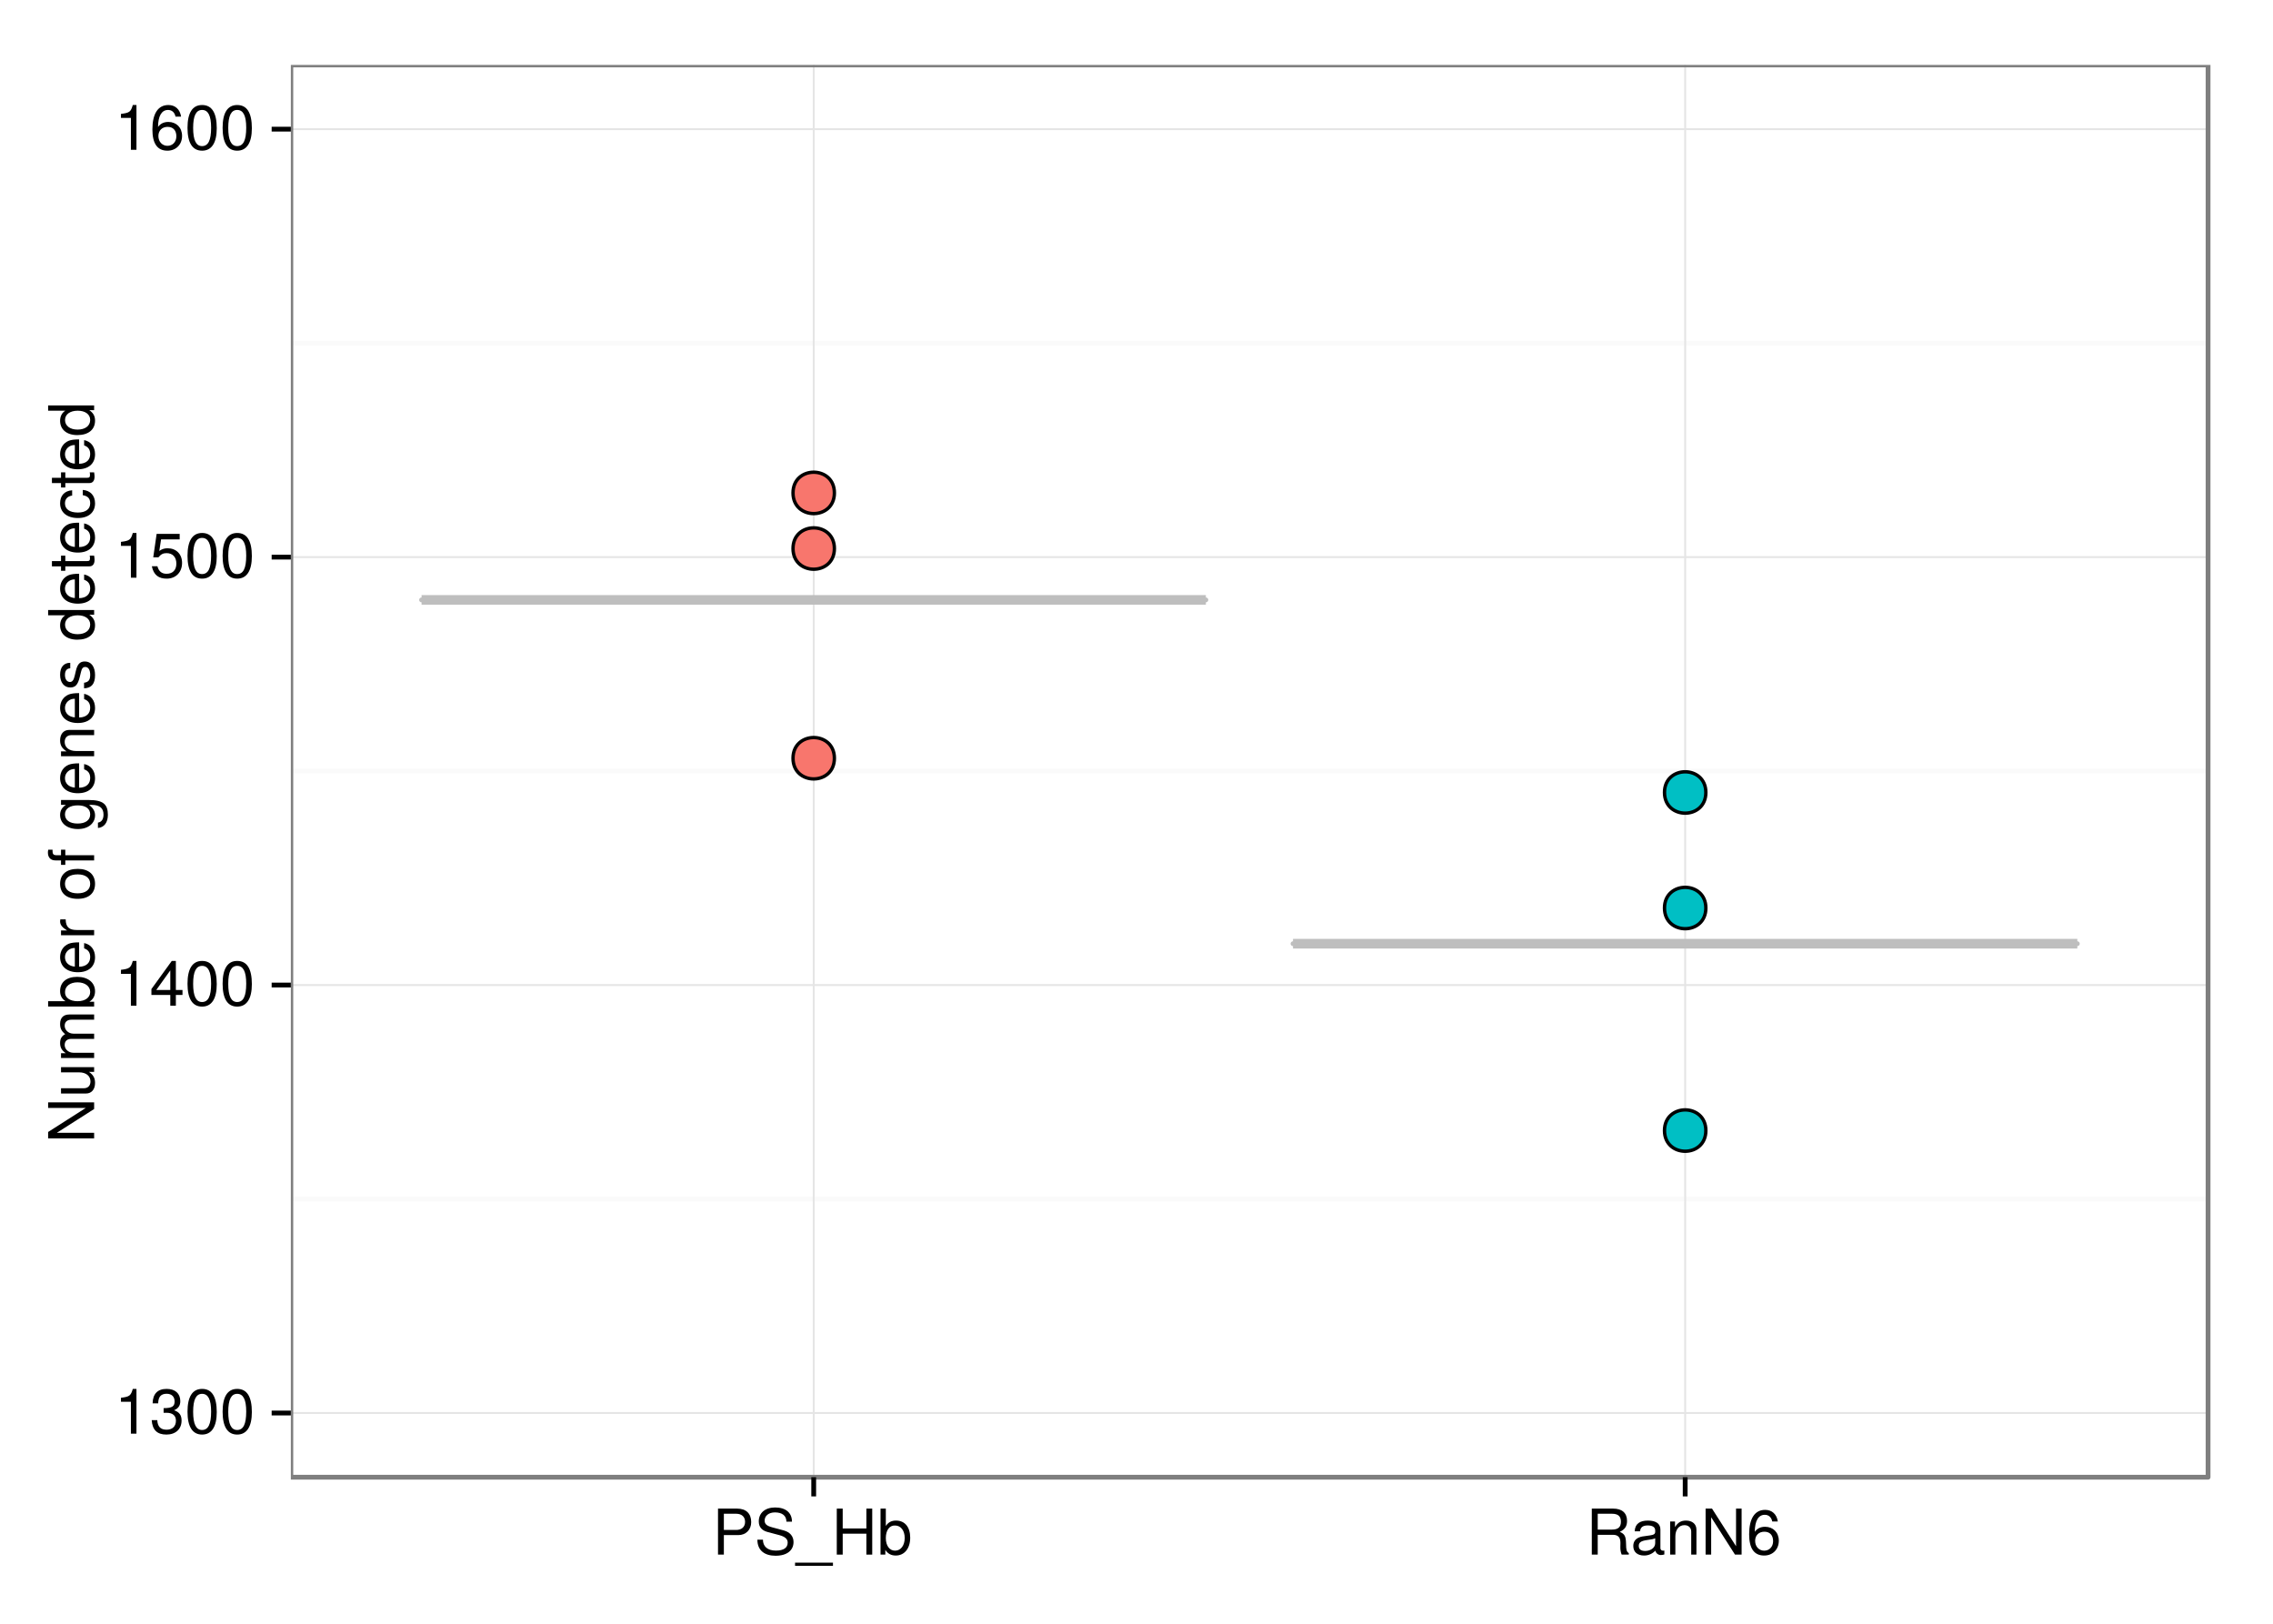
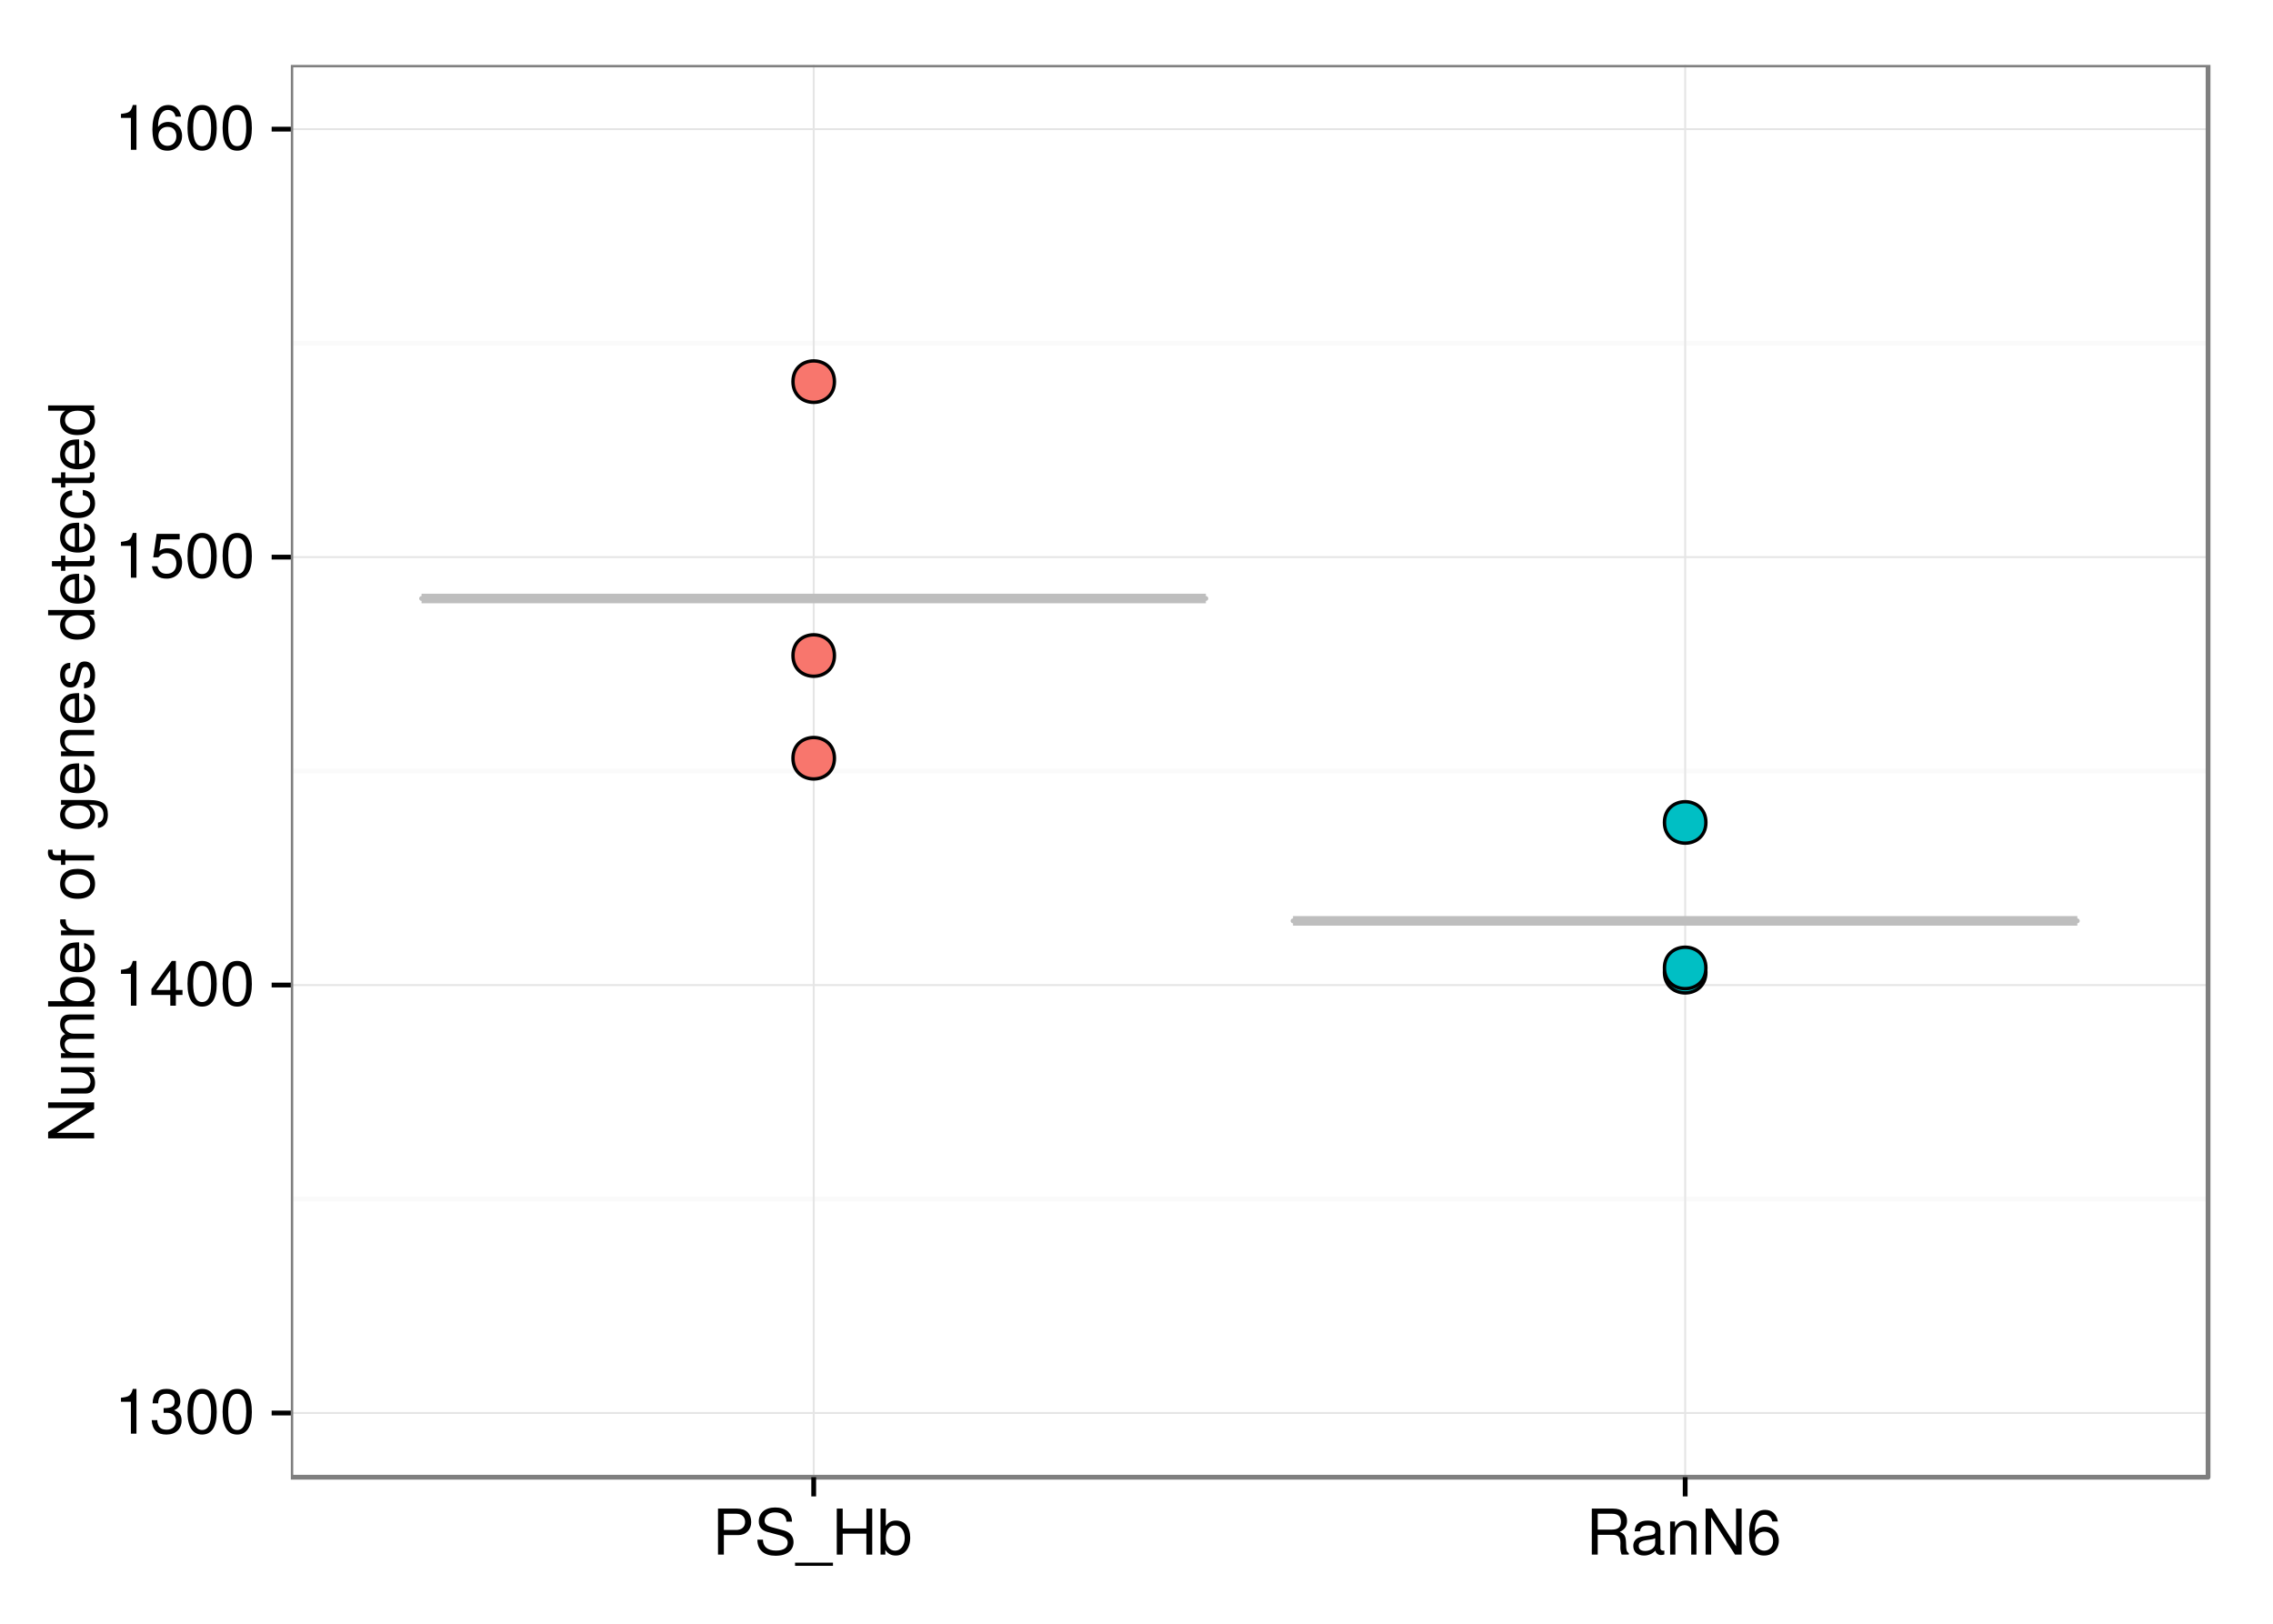
<svg xmlns="http://www.w3.org/2000/svg" xmlns:xlink="http://www.w3.org/1999/xlink" width="504pt" height="360pt" viewBox="0 0 504 360" version="1.1">
  <defs>
    <g>
      <symbol overflow="visible" id="glyph0-0">
        <path style="stroke:none;" d="" />
      </symbol>
      <symbol overflow="visible" id="glyph0-1">
        <path style="stroke:none;" d="M 4.859 0 L 4.859 -9.922 L 4.047 -9.922 C 3.609 -8.406 3.328 -8.188 1.422 -7.953 L 1.422 -7.062 L 3.625 -7.062 L 3.625 0 Z M 4.859 0 " />
      </symbol>
      <symbol overflow="visible" id="glyph0-2">
        <path style="stroke:none;" d="M 7.078 -2.891 C 7.078 -4.094 6.594 -4.781 5.406 -5.188 C 6.328 -5.562 6.797 -6.203 6.797 -7.203 C 6.797 -8.906 5.656 -9.922 3.766 -9.922 C 1.766 -9.922 0.703 -8.828 0.656 -6.719 L 1.891 -6.719 C 1.922 -8.188 2.516 -8.844 3.781 -8.844 C 4.875 -8.844 5.531 -8.203 5.531 -7.156 C 5.531 -6.094 5.062 -5.656 3.094 -5.656 L 3.094 -4.625 L 3.766 -4.625 C 5.125 -4.625 5.828 -3.969 5.828 -2.875 C 5.828 -1.625 5.047 -0.875 3.766 -0.875 C 2.422 -0.875 1.766 -1.547 1.688 -3 L 0.453 -3 C 0.609 -0.781 1.688 0.203 3.719 0.203 C 5.766 0.203 7.078 -1.016 7.078 -2.891 Z M 7.078 -2.891 " />
      </symbol>
      <symbol overflow="visible" id="glyph0-3">
        <path style="stroke:none;" d="M 7.094 -4.781 C 7.094 -8.219 6 -9.922 3.844 -9.922 C 1.703 -9.922 0.609 -8.188 0.609 -4.859 C 0.609 -1.516 1.719 0.203 3.844 0.203 C 5.953 0.203 7.094 -1.516 7.094 -4.781 Z M 5.844 -4.891 C 5.844 -2.078 5.188 -0.812 3.828 -0.812 C 2.516 -0.812 1.859 -2.125 1.859 -4.844 C 1.859 -7.562 2.516 -8.828 3.844 -8.828 C 5.188 -8.828 5.844 -7.547 5.844 -4.891 Z M 5.844 -4.891 " />
      </symbol>
      <symbol overflow="visible" id="glyph0-4">
        <path style="stroke:none;" d="M 7.281 -2.375 L 7.281 -3.484 L 5.812 -3.484 L 5.812 -9.922 L 4.906 -9.922 L 0.391 -3.688 L 0.391 -2.375 L 4.578 -2.375 L 4.578 0 L 5.812 0 L 5.812 -2.375 Z M 4.578 -3.484 L 1.469 -3.484 L 4.578 -7.828 Z M 4.578 -3.484 " />
      </symbol>
      <symbol overflow="visible" id="glyph0-5">
        <path style="stroke:none;" d="M 7.188 -3.297 C 7.188 -5.25 5.875 -6.531 3.969 -6.531 C 3.281 -6.531 2.719 -6.359 2.141 -5.938 L 2.531 -8.5 L 6.656 -8.5 L 6.656 -9.719 L 1.547 -9.719 L 0.797 -4.516 L 1.938 -4.516 C 2.5 -5.203 2.984 -5.453 3.75 -5.453 C 5.078 -5.453 5.922 -4.594 5.922 -3.125 C 5.922 -1.688 5.094 -0.875 3.75 -0.875 C 2.672 -0.875 2.016 -1.422 1.719 -2.547 L 0.484 -2.547 C 0.891 -0.578 2.016 0.203 3.781 0.203 C 5.781 0.203 7.188 -1.188 7.188 -3.297 Z M 7.188 -3.297 " />
      </symbol>
      <symbol overflow="visible" id="glyph0-6">
        <path style="stroke:none;" d="M 7.188 -3.078 C 7.188 -4.922 5.922 -6.172 4.141 -6.172 C 3.156 -6.172 2.391 -5.797 1.859 -5.062 C 1.875 -7.484 2.656 -8.828 4.078 -8.828 C 4.938 -8.828 5.547 -8.281 5.734 -7.344 L 6.969 -7.344 C 6.734 -8.953 5.672 -9.922 4.156 -9.922 C 1.844 -9.922 0.609 -7.984 0.609 -4.516 C 0.609 -1.422 1.672 0.203 3.938 0.203 C 5.828 0.203 7.188 -1.141 7.188 -3.078 Z M 5.922 -2.984 C 5.922 -1.734 5.078 -0.875 3.953 -0.875 C 2.797 -0.875 1.938 -1.781 1.938 -3.047 C 1.938 -4.281 2.766 -5.078 3.984 -5.078 C 5.188 -5.078 5.922 -4.312 5.922 -2.984 Z M 5.922 -2.984 " />
      </symbol>
      <symbol overflow="visible" id="glyph0-7">
        <path style="stroke:none;" d="M 8.641 -7.203 C 8.641 -9.125 7.5 -10.203 5.484 -10.203 L 1.281 -10.203 L 1.281 0 L 2.578 0 L 2.578 -4.328 L 5.781 -4.328 C 7.469 -4.328 8.641 -5.516 8.641 -7.203 Z M 7.281 -7.266 C 7.281 -6.141 6.531 -5.469 5.297 -5.469 L 2.578 -5.469 L 2.578 -9.062 L 5.297 -9.062 C 6.531 -9.062 7.281 -8.391 7.281 -7.266 Z M 7.281 -7.266 " />
      </symbol>
      <symbol overflow="visible" id="glyph0-8">
        <path style="stroke:none;" d="M 8.688 -2.797 C 8.688 -4.062 7.906 -4.984 6.531 -5.359 L 3.969 -6.047 C 2.734 -6.375 2.281 -6.781 2.281 -7.562 C 2.281 -8.594 3.188 -9.359 4.562 -9.359 C 6.188 -9.359 7.109 -8.625 7.109 -7.297 L 8.344 -7.297 C 8.344 -9.297 6.953 -10.453 4.609 -10.453 C 2.359 -10.453 0.984 -9.219 0.984 -7.375 C 0.984 -6.125 1.641 -5.344 2.984 -5 L 5.516 -4.328 C 6.797 -3.984 7.391 -3.469 7.391 -2.672 C 7.391 -1.547 6.547 -0.891 4.781 -0.891 C 2.859 -0.891 1.906 -1.859 1.906 -3.312 L 0.672 -3.312 C 0.672 -0.906 2.297 0.25 4.703 0.25 C 7.297 0.25 8.688 -0.984 8.688 -2.797 Z M 8.688 -2.797 " />
      </symbol>
      <symbol overflow="visible" id="glyph0-9">
        <path style="stroke:none;" d="M 8.094 2.484 L 8.094 1.781 L -0.312 1.781 L -0.312 2.484 Z M 8.094 2.484 " />
      </symbol>
      <symbol overflow="visible" id="glyph0-10">
        <path style="stroke:none;" d="M 9.016 0 L 9.016 -10.203 L 7.719 -10.203 L 7.719 -5.797 L 2.469 -5.797 L 2.469 -10.203 L 1.156 -10.203 L 1.156 0 L 2.469 0 L 2.469 -4.641 L 7.719 -4.641 L 7.719 0 Z M 9.016 0 " />
      </symbol>
      <symbol overflow="visible" id="glyph0-11">
        <path style="stroke:none;" d="M 7.328 -3.75 C 7.328 -6.125 6.125 -7.547 4.188 -7.547 C 3.172 -7.547 2.469 -7.172 1.922 -6.344 L 1.922 -10.203 L 0.75 -10.203 L 0.75 0 L 1.812 0 L 1.812 -1.047 C 2.359 -0.203 3.109 0.203 4.125 0.203 C 6.062 0.203 7.328 -1.375 7.328 -3.75 Z M 6.109 -3.688 C 6.109 -2.016 5.234 -0.875 3.969 -0.875 C 2.734 -0.875 1.922 -2 1.922 -3.672 C 1.922 -5.391 2.734 -6.516 3.969 -6.453 C 5.266 -6.453 6.109 -5.312 6.109 -3.688 Z M 6.109 -3.688 " />
      </symbol>
      <symbol overflow="visible" id="glyph0-12">
        <path style="stroke:none;" d="M 9.5 0 L 9.5 -0.328 C 9.016 -0.656 8.906 -1.016 8.891 -2.375 C 8.859 -4.062 8.609 -4.562 7.5 -5.047 C 8.656 -5.594 9.109 -6.312 9.109 -7.469 C 9.109 -9.234 8.016 -10.203 6 -10.203 L 1.297 -10.203 L 1.297 0 L 2.609 0 L 2.609 -4.391 L 5.969 -4.391 C 7.109 -4.391 7.656 -3.844 7.641 -2.578 L 7.625 -1.672 C 7.609 -1.031 7.734 -0.422 7.922 0 Z M 7.75 -7.297 C 7.75 -6.094 7.141 -5.547 5.75 -5.547 L 2.609 -5.547 L 2.609 -9.062 L 5.75 -9.062 C 7.203 -9.062 7.75 -8.438 7.75 -7.297 Z M 7.75 -7.297 " />
      </symbol>
      <symbol overflow="visible" id="glyph0-13">
        <path style="stroke:none;" d="M 7.484 -0.031 L 7.484 -0.906 C 7.359 -0.875 7.312 -0.875 7.234 -0.875 C 6.828 -0.875 6.609 -1.094 6.609 -1.453 L 6.609 -5.547 C 6.609 -6.844 5.656 -7.547 3.844 -7.547 C 2.078 -7.547 0.984 -6.859 0.906 -5.172 L 2.094 -5.172 C 2.188 -6.062 2.719 -6.469 3.812 -6.469 C 4.859 -6.469 5.453 -6.078 5.453 -5.375 L 5.453 -5.062 C 5.453 -4.578 5.156 -4.375 4.234 -4.25 C 2.578 -4.047 2.328 -3.984 1.875 -3.812 C 1.016 -3.453 0.594 -2.797 0.594 -1.906 C 0.594 -0.578 1.516 0.203 3 0.203 C 3.938 0.203 4.844 -0.188 5.484 -0.875 C 5.609 -0.312 6.125 0.094 6.688 0.094 C 6.938 0.094 7.109 0.062 7.484 -0.031 Z M 5.453 -2.531 C 5.453 -1.484 4.375 -0.812 3.25 -0.812 C 2.344 -0.812 1.812 -1.141 1.812 -1.938 C 1.812 -2.703 2.328 -3.031 3.562 -3.219 C 4.797 -3.391 5.047 -3.438 5.453 -3.625 Z M 5.453 -2.531 " />
      </symbol>
      <symbol overflow="visible" id="glyph0-14">
        <path style="stroke:none;" d="M 6.812 0 L 6.812 -5.547 C 6.812 -6.766 5.906 -7.547 4.5 -7.547 C 3.406 -7.547 2.703 -7.125 2.062 -6.109 L 2.062 -7.344 L 0.984 -7.344 L 0.984 0 L 2.141 0 L 2.141 -4.047 C 2.141 -5.547 2.953 -6.531 4.141 -6.531 C 5.062 -6.531 5.656 -5.969 5.656 -5.078 L 5.656 0 Z M 6.812 0 " />
      </symbol>
      <symbol overflow="visible" id="glyph0-15">
        <path style="stroke:none;" d="M 9.047 0 L 9.047 -10.203 L 7.812 -10.203 L 7.812 -1.859 L 2.484 -10.203 L 1.062 -10.203 L 1.062 0 L 2.297 0 L 2.297 -8.281 L 7.578 0 Z M 9.047 0 " />
      </symbol>
      <symbol overflow="visible" id="glyph1-0">
        <path style="stroke:none;" d="" />
      </symbol>
      <symbol overflow="visible" id="glyph1-1">
        <path style="stroke:none;" d="M 0 -9.047 L -10.203 -9.047 L -10.203 -7.812 L -1.859 -7.812 L -10.203 -2.484 L -10.203 -1.062 L 0 -1.062 L 0 -2.297 L -8.281 -2.297 L 0 -7.578 Z M 0 -9.047 " />
      </symbol>
      <symbol overflow="visible" id="glyph1-2">
        <path style="stroke:none;" d="M 0 -6.75 L -7.344 -6.75 L -7.344 -5.594 L -3.297 -5.594 C -1.797 -5.594 -0.812 -4.797 -0.812 -3.578 C -0.812 -2.656 -1.375 -2.078 -2.25 -2.078 L -7.344 -2.078 L -7.344 -0.906 L -1.797 -0.906 C -0.578 -0.906 0.203 -1.812 0.203 -3.25 C 0.203 -4.328 -0.172 -5.016 -1.141 -5.703 L 0 -5.703 Z M 0 -6.75 " />
      </symbol>
      <symbol overflow="visible" id="glyph1-3">
        <path style="stroke:none;" d="M 0 -10.641 L -5.5 -10.641 C -6.812 -10.641 -7.547 -9.906 -7.547 -8.547 C -7.547 -7.562 -7.25 -6.969 -6.422 -6.281 C -7.203 -5.859 -7.547 -5.266 -7.547 -4.312 C -7.547 -3.328 -7.188 -2.688 -6.297 -2.062 L -7.344 -2.062 L -7.344 -1 L 0 -1 L 0 -2.156 L -4.609 -2.156 C -5.672 -2.156 -6.531 -2.922 -6.531 -3.875 C -6.531 -4.75 -5.984 -5.234 -5.047 -5.234 L 0 -5.234 L 0 -6.391 L -4.609 -6.391 C -5.672 -6.391 -6.531 -7.188 -6.531 -8.141 C -6.531 -8.984 -5.984 -9.484 -5.047 -9.484 L 0 -9.484 Z M 0 -10.641 " />
      </symbol>
      <symbol overflow="visible" id="glyph1-4">
        <path style="stroke:none;" d="M -3.75 -7.328 C -6.125 -7.328 -7.547 -6.125 -7.547 -4.188 C -7.547 -3.172 -7.172 -2.469 -6.344 -1.922 L -10.203 -1.922 L -10.203 -0.75 L 0 -0.75 L 0 -1.812 L -1.047 -1.812 C -0.203 -2.359 0.203 -3.109 0.203 -4.125 C 0.203 -6.062 -1.375 -7.328 -3.75 -7.328 Z M -3.688 -6.109 C -2.016 -6.109 -0.875 -5.234 -0.875 -3.969 C -0.875 -2.734 -2 -1.922 -3.672 -1.922 C -5.391 -1.922 -6.516 -2.734 -6.453 -3.969 C -6.453 -5.266 -5.312 -6.109 -3.688 -6.109 Z M -3.688 -6.109 " />
      </symbol>
      <symbol overflow="visible" id="glyph1-5">
        <path style="stroke:none;" d="M -3.328 -7.188 C -4.391 -7.188 -5.062 -7.094 -5.609 -6.891 C -6.812 -6.406 -7.547 -5.297 -7.547 -3.922 C -7.547 -1.875 -6.031 -0.562 -3.625 -0.562 C -1.219 -0.562 0.203 -1.828 0.203 -3.891 C 0.203 -5.578 -0.734 -6.734 -2.219 -7.031 L -2.219 -5.859 C -1.266 -5.531 -0.875 -4.875 -0.875 -3.938 C -0.875 -2.719 -1.656 -1.812 -3.328 -1.781 Z M -4.375 -5.938 C -4.375 -5.938 -4.312 -5.938 -4.281 -5.922 L -4.281 -1.812 C -5.594 -1.906 -6.469 -2.734 -6.469 -3.906 C -6.469 -5.047 -5.516 -5.938 -4.375 -5.938 Z M -4.375 -5.938 " />
      </symbol>
      <symbol overflow="visible" id="glyph1-6">
        <path style="stroke:none;" d="M -6.312 -4.5 L -7.5 -4.5 C -7.531 -4.297 -7.547 -4.203 -7.547 -4.047 C -7.547 -3.297 -7.094 -2.719 -6 -2.047 L -7.344 -2.047 L -7.344 -0.984 L 0 -0.984 L 0 -2.141 L -3.812 -2.141 C -5.453 -2.141 -6.281 -2.688 -6.312 -4.5 Z M -6.312 -4.5 " />
      </symbol>
      <symbol overflow="visible" id="glyph1-7">
        <path style="stroke:none;" d="" />
      </symbol>
      <symbol overflow="visible" id="glyph1-8">
        <path style="stroke:none;" d="M -3.609 -7.141 C -6.141 -7.141 -7.547 -5.922 -7.547 -3.812 C -7.547 -1.75 -6.125 -0.5 -3.672 -0.5 C -1.203 -0.5 0.203 -1.734 0.203 -3.828 C 0.203 -5.875 -1.203 -7.141 -3.609 -7.141 Z M -3.625 -5.922 C -1.906 -5.922 -0.875 -5.109 -0.875 -3.828 C -0.875 -2.516 -1.891 -1.719 -3.672 -1.719 C -5.438 -1.719 -6.469 -2.516 -6.469 -3.828 C -6.469 -5.141 -5.453 -5.922 -3.625 -5.922 Z M -3.625 -5.922 " />
      </symbol>
      <symbol overflow="visible" id="glyph1-9">
        <path style="stroke:none;" d="M -6.391 -3.609 L -7.344 -3.609 L -7.344 -2.391 L -8.484 -2.391 C -8.969 -2.391 -9.219 -2.672 -9.219 -3.203 C -9.219 -3.297 -9.219 -3.344 -9.219 -3.609 L -10.172 -3.609 C -10.234 -3.344 -10.25 -3.188 -10.25 -2.953 C -10.25 -1.875 -9.625 -1.234 -8.578 -1.234 L -7.344 -1.234 L -7.344 -0.25 L -6.391 -0.25 L -6.391 -1.234 L 0 -1.234 L 0 -2.391 L -6.391 -2.391 Z M -6.391 -3.609 " />
      </symbol>
      <symbol overflow="visible" id="glyph1-10">
        <path style="stroke:none;" d="M -1.203 -6.844 L -7.344 -6.844 L -7.344 -5.766 L -6.266 -5.766 C -7.141 -5.188 -7.547 -4.469 -7.547 -3.531 C -7.547 -1.672 -5.984 -0.406 -3.594 -0.406 C -1.281 -0.406 0.203 -1.703 0.203 -3.438 C 0.203 -4.359 -0.188 -5 -1.109 -5.766 L -0.609 -5.766 C 1.328 -5.766 2.078 -4.969 2.078 -3.609 C 2.078 -2.688 1.734 -1.969 0.844 -1.828 L 0.844 -0.641 C 2.219 -0.766 3.047 -1.844 3.047 -3.562 C 3.047 -5.859 2.031 -6.844 -1.203 -6.844 Z M -3.625 -5.656 C -1.875 -5.656 -0.875 -4.906 -0.875 -3.672 C -0.875 -2.391 -1.891 -1.625 -3.672 -1.625 C -5.438 -1.625 -6.469 -2.406 -6.469 -3.656 C -6.469 -4.906 -5.406 -5.656 -3.625 -5.656 Z M -3.625 -5.656 " />
      </symbol>
      <symbol overflow="visible" id="glyph1-11">
        <path style="stroke:none;" d="M 0 -6.812 L -5.547 -6.812 C -6.766 -6.812 -7.547 -5.906 -7.547 -4.5 C -7.547 -3.406 -7.125 -2.703 -6.109 -2.062 L -7.344 -2.062 L -7.344 -0.984 L 0 -0.984 L 0 -2.141 L -4.047 -2.141 C -5.547 -2.141 -6.531 -2.953 -6.531 -4.141 C -6.531 -5.062 -5.969 -5.656 -5.078 -5.656 L 0 -5.656 Z M 0 -6.812 " />
      </symbol>
      <symbol overflow="visible" id="glyph1-12">
        <path style="stroke:none;" d="M -2.062 -6.422 C -3.156 -6.422 -3.703 -5.812 -4.047 -4.359 L -4.312 -3.234 C -4.531 -2.281 -4.844 -1.875 -5.359 -1.875 C -6.031 -1.875 -6.469 -2.484 -6.469 -3.438 C -6.469 -4.375 -6.062 -4.875 -5.297 -4.906 L -5.297 -6.125 C -6.734 -6.125 -7.547 -5.172 -7.547 -3.469 C -7.547 -1.766 -6.656 -0.656 -5.312 -0.656 C -4.156 -0.656 -3.609 -1.25 -3.188 -2.984 L -2.922 -4.078 C -2.734 -4.891 -2.484 -5.203 -1.953 -5.203 C -1.281 -5.203 -0.875 -4.516 -0.875 -3.5 C -0.875 -2.453 -1.125 -1.859 -2.234 -1.703 L -2.234 -0.469 C -0.547 -0.531 0.203 -1.484 0.203 -3.406 C 0.203 -5.25 -0.641 -6.422 -2.062 -6.422 Z M -2.062 -6.422 " />
      </symbol>
      <symbol overflow="visible" id="glyph1-13">
        <path style="stroke:none;" d="M 0 -6.938 L -10.203 -6.938 L -10.203 -5.766 L -6.406 -5.766 C -7.156 -5.281 -7.547 -4.5 -7.547 -3.516 C -7.547 -1.609 -6.078 -0.359 -3.734 -0.359 C -1.266 -0.359 0.203 -1.578 0.203 -3.562 C 0.203 -4.562 -0.172 -5.266 -1.078 -5.891 L 0 -5.891 Z M -3.641 -5.766 C -1.953 -5.766 -0.875 -4.953 -0.875 -3.719 C -0.875 -2.438 -1.953 -1.578 -3.672 -1.578 C -5.375 -1.578 -6.453 -2.438 -6.453 -3.703 C -6.453 -4.969 -5.328 -5.766 -3.641 -5.766 Z M -3.641 -5.766 " />
      </symbol>
      <symbol overflow="visible" id="glyph1-14">
        <path style="stroke:none;" d="M 0 -3.562 L -0.984 -3.562 C -0.938 -3.406 -0.922 -3.219 -0.922 -3 C -0.922 -2.484 -1.062 -2.359 -1.578 -2.359 L -6.391 -2.359 L -6.391 -3.562 L -7.344 -3.562 L -7.344 -2.359 L -9.359 -2.359 L -9.359 -1.188 L -7.344 -1.188 L -7.344 -0.203 L -6.391 -0.203 L -6.391 -1.188 L -1.062 -1.188 C -0.328 -1.188 0.094 -1.688 0.094 -2.609 C 0.094 -2.891 0.062 -3.156 0 -3.562 Z M 0 -3.562 " />
      </symbol>
      <symbol overflow="visible" id="glyph1-15">
        <path style="stroke:none;" d="M -2.516 -6.672 L -2.516 -5.5 C -1.344 -5.312 -0.875 -4.703 -0.875 -3.703 C -0.875 -2.422 -1.859 -1.656 -3.594 -1.656 C -5.438 -1.656 -6.469 -2.406 -6.469 -3.688 C -6.469 -4.656 -5.891 -5.281 -4.875 -5.422 L -4.875 -6.594 C -6.656 -6.453 -7.547 -5.328 -7.547 -3.703 C -7.547 -1.719 -6.031 -0.438 -3.594 -0.438 C -1.234 -0.438 0.203 -1.688 0.203 -3.688 C 0.203 -5.438 -0.844 -6.531 -2.516 -6.672 Z M -2.516 -6.672 " />
      </symbol>
    </g>
    <clipPath id="clip1">
      <path d="M 64.488 14.398 L 490 14.398 L 490 328 L 64.488 328 Z M 64.488 14.398 " />
    </clipPath>
    <clipPath id="clip2">
      <path d="M 64.488 265 L 490.602 265 L 490.602 267 L 64.488 267 Z M 64.488 265 " />
    </clipPath>
    <clipPath id="clip3">
      <path d="M 64.488 170 L 490.602 170 L 490.602 172 L 64.488 172 Z M 64.488 170 " />
    </clipPath>
    <clipPath id="clip4">
      <path d="M 64.488 75 L 490.602 75 L 490.602 77 L 64.488 77 Z M 64.488 75 " />
    </clipPath>
    <clipPath id="clip5">
      <path d="M 64.488 313 L 490 313 L 490 314 L 64.488 314 Z M 64.488 313 " />
    </clipPath>
    <clipPath id="clip6">
      <path d="M 64.488 218 L 490 218 L 490 219 L 64.488 219 Z M 64.488 218 " />
    </clipPath>
    <clipPath id="clip7">
      <path d="M 64.488 123 L 490 123 L 490 124 L 64.488 124 Z M 64.488 123 " />
    </clipPath>
    <clipPath id="clip8">
      <path d="M 64.488 28 L 490 28 L 490 29 L 64.488 29 Z M 64.488 28 " />
    </clipPath>
    <clipPath id="clip9">
      <path d="M 180 14.398 L 181 14.398 L 181 328 L 180 328 Z M 180 14.398 " />
    </clipPath>
    <clipPath id="clip10">
      <path d="M 373 14.398 L 374 14.398 L 374 328 L 373 328 Z M 373 14.398 " />
    </clipPath>
    <clipPath id="clip11">
      <path d="M 64.488 14.398 L 490.602 14.398 L 490.602 328.512 L 64.488 328.512 Z M 64.488 14.398 " />
    </clipPath>
  </defs>
-   <g id="surface77">
+   <g id="surface76">
    <rect x="0" y="0" width="504" height="360" style="fill:rgb(100%,100%,100%);fill-opacity:1;stroke:none;" />
    <rect x="0" y="0" width="504" height="360" style="fill:rgb(100%,100%,100%);fill-opacity:1;stroke:none;" />
    <path style="fill:none;stroke-width:1.063;stroke-linecap:round;stroke-linejoin:round;stroke:rgb(100%,100%,100%);stroke-opacity:1;stroke-miterlimit:10;" d="M 0 360 L 504 360 L 504 0 L 0 0 Z M 0 360 " />
    <g clip-path="url(#clip1)" clip-rule="nonzero">
      <path style=" stroke:none;fill-rule:nonzero;fill:rgb(100%,100%,100%);fill-opacity:1;" d="M 64.488 327.512 L 489.602 327.512 L 489.602 14.398 L 64.488 14.398 Z M 64.488 327.512 " />
    </g>
    <g clip-path="url(#clip2)" clip-rule="nonzero">
      <path style="fill:none;stroke-width:1.063;stroke-linecap:butt;stroke-linejoin:round;stroke:rgb(98.039%,98.039%,98.039%);stroke-opacity:1;stroke-miterlimit:10;" d="M 64.488 265.84 L 489.602 265.84 " />
    </g>
    <g clip-path="url(#clip3)" clip-rule="nonzero">
      <path style="fill:none;stroke-width:1.063;stroke-linecap:butt;stroke-linejoin:round;stroke:rgb(98.039%,98.039%,98.039%);stroke-opacity:1;stroke-miterlimit:10;" d="M 64.488 170.957 L 489.602 170.957 " />
    </g>
    <g clip-path="url(#clip4)" clip-rule="nonzero">
      <path style="fill:none;stroke-width:1.063;stroke-linecap:butt;stroke-linejoin:round;stroke:rgb(98.039%,98.039%,98.039%);stroke-opacity:1;stroke-miterlimit:10;" d="M 64.488 76.074 L 489.602 76.074 " />
    </g>
    <g clip-path="url(#clip5)" clip-rule="nonzero">
      <path style="fill:none;stroke-width:0.425;stroke-linecap:butt;stroke-linejoin:round;stroke:rgb(89.804%,89.804%,89.804%);stroke-opacity:1;stroke-miterlimit:10;" d="M 64.488 313.281 L 489.602 313.281 " />
    </g>
    <g clip-path="url(#clip6)" clip-rule="nonzero">
      <path style="fill:none;stroke-width:0.425;stroke-linecap:butt;stroke-linejoin:round;stroke:rgb(89.804%,89.804%,89.804%);stroke-opacity:1;stroke-miterlimit:10;" d="M 64.488 218.398 L 489.602 218.398 " />
    </g>
    <g clip-path="url(#clip7)" clip-rule="nonzero">
      <path style="fill:none;stroke-width:0.425;stroke-linecap:butt;stroke-linejoin:round;stroke:rgb(89.804%,89.804%,89.804%);stroke-opacity:1;stroke-miterlimit:10;" d="M 64.488 123.516 L 489.602 123.516 " />
    </g>
    <g clip-path="url(#clip8)" clip-rule="nonzero">
      <path style="fill:none;stroke-width:0.425;stroke-linecap:butt;stroke-linejoin:round;stroke:rgb(89.804%,89.804%,89.804%);stroke-opacity:1;stroke-miterlimit:10;" d="M 64.488 28.633 L 489.602 28.633 " />
    </g>
    <g clip-path="url(#clip9)" clip-rule="nonzero">
      <path style="fill:none;stroke-width:0.425;stroke-linecap:butt;stroke-linejoin:round;stroke:rgb(89.804%,89.804%,89.804%);stroke-opacity:1;stroke-miterlimit:10;" d="M 180.426 327.512 L 180.426 14.398 " />
    </g>
    <g clip-path="url(#clip10)" clip-rule="nonzero">
      <path style="fill:none;stroke-width:0.425;stroke-linecap:butt;stroke-linejoin:round;stroke:rgb(89.804%,89.804%,89.804%);stroke-opacity:1;stroke-miterlimit:10;" d="M 373.66 327.512 L 373.66 14.398 " />
    </g>
-     <path style="fill:none;stroke-width:1.063;stroke-linecap:round;stroke-linejoin:round;stroke:rgb(74.51%,74.51%,74.51%);stroke-opacity:1;stroke-miterlimit:10;" d="M 93.473 133.004 L 267.383 133.004 L 93.473 133.004 " />
-     <path style="fill:none;stroke-width:2.126;stroke-linecap:butt;stroke-linejoin:round;stroke:rgb(74.51%,74.51%,74.51%);stroke-opacity:1;stroke-miterlimit:10;" d="M 93.473 133.004 L 267.383 133.004 " />
-     <path style="fill:none;stroke-width:1.063;stroke-linecap:round;stroke-linejoin:round;stroke:rgb(74.51%,74.51%,74.51%);stroke-opacity:1;stroke-miterlimit:10;" d="M 286.703 209.227 L 460.613 209.227 L 286.703 209.227 " />
-     <path style="fill:none;stroke-width:2.126;stroke-linecap:butt;stroke-linejoin:round;stroke:rgb(74.51%,74.51%,74.51%);stroke-opacity:1;stroke-miterlimit:10;" d="M 286.703 209.227 L 460.613 209.227 " />
-     <path style="fill-rule:nonzero;fill:rgb(97.255%,46.275%,42.745%);fill-opacity:1;stroke-width:0.75;stroke-linecap:round;stroke-linejoin:round;stroke:rgb(0%,0%,0%);stroke-opacity:1;stroke-miterlimit:10;" d="M 185.012 168.109 C 185.012 174.223 175.84 174.223 175.84 168.109 C 175.84 161.996 185.012 161.996 185.012 168.109 " />
-     <path style="fill-rule:nonzero;fill:rgb(97.255%,46.275%,42.745%);fill-opacity:1;stroke-width:0.75;stroke-linecap:round;stroke-linejoin:round;stroke:rgb(0%,0%,0%);stroke-opacity:1;stroke-miterlimit:10;" d="M 185.012 121.617 C 185.012 127.73 175.84 127.73 175.84 121.617 C 175.84 115.504 185.012 115.504 185.012 121.617 " />
-     <path style="fill-rule:nonzero;fill:rgb(97.255%,46.275%,42.745%);fill-opacity:1;stroke-width:0.75;stroke-linecap:round;stroke-linejoin:round;stroke:rgb(0%,0%,0%);stroke-opacity:1;stroke-miterlimit:10;" d="M 185.012 109.281 C 185.012 115.398 175.84 115.398 175.84 109.281 C 175.84 103.168 185.012 103.168 185.012 109.281 " />
-     <path style="fill-rule:nonzero;fill:rgb(0%,74.902%,76.863%);fill-opacity:1;stroke-width:0.75;stroke-linecap:round;stroke-linejoin:round;stroke:rgb(0%,0%,0%);stroke-opacity:1;stroke-miterlimit:10;" d="M 378.246 250.66 C 378.246 256.773 369.074 256.773 369.074 250.66 C 369.074 244.543 378.246 244.543 378.246 250.66 " />
-     <path style="fill-rule:nonzero;fill:rgb(0%,74.902%,76.863%);fill-opacity:1;stroke-width:0.75;stroke-linecap:round;stroke-linejoin:round;stroke:rgb(0%,0%,0%);stroke-opacity:1;stroke-miterlimit:10;" d="M 378.246 201.32 C 378.246 207.434 369.074 207.434 369.074 201.32 C 369.074 195.207 378.246 195.207 378.246 201.32 " />
-     <path style="fill-rule:nonzero;fill:rgb(0%,74.902%,76.863%);fill-opacity:1;stroke-width:0.75;stroke-linecap:round;stroke-linejoin:round;stroke:rgb(0%,0%,0%);stroke-opacity:1;stroke-miterlimit:10;" d="M 378.246 175.699 C 378.246 181.816 369.074 181.816 369.074 175.699 C 369.074 169.586 378.246 169.586 378.246 175.699 " />
+     <path style="fill:none;stroke-width:1.063;stroke-linecap:round;stroke-linejoin:round;stroke:rgb(74.51%,74.51%,74.51%);stroke-opacity:1;stroke-miterlimit:10;" d="M 93.473 132.688 L 267.383 132.688 L 93.473 132.688 " />
+     <path style="fill:none;stroke-width:2.126;stroke-linecap:butt;stroke-linejoin:round;stroke:rgb(74.51%,74.51%,74.51%);stroke-opacity:1;stroke-miterlimit:10;" d="M 93.473 132.688 L 267.383 132.688 " />
+     <path style="fill:none;stroke-width:1.063;stroke-linecap:round;stroke-linejoin:round;stroke:rgb(74.51%,74.51%,74.51%);stroke-opacity:1;stroke-miterlimit:10;" d="M 286.703 204.164 L 460.613 204.164 L 286.703 204.164 " />
+     <path style="fill:none;stroke-width:2.126;stroke-linecap:butt;stroke-linejoin:round;stroke:rgb(74.51%,74.51%,74.51%);stroke-opacity:1;stroke-miterlimit:10;" d="M 286.703 204.164 L 460.613 204.164 " />
+     <path style="fill-rule:nonzero;fill:rgb(97.255%,46.275%,42.745%);fill-opacity:1;stroke-width:0.75;stroke-linecap:round;stroke-linejoin:round;stroke:rgb(0%,0%,0%);stroke-opacity:1;stroke-miterlimit:10;" d="M 185.02 168.109 C 185.02 174.234 175.832 174.234 175.832 168.109 C 175.832 161.984 185.02 161.984 185.02 168.109 " />
+     <path style="fill-rule:nonzero;fill:rgb(97.255%,46.275%,42.745%);fill-opacity:1;stroke-width:0.75;stroke-linecap:round;stroke-linejoin:round;stroke:rgb(0%,0%,0%);stroke-opacity:1;stroke-miterlimit:10;" d="M 185.02 145.34 C 185.02 151.465 175.832 151.465 175.832 145.34 C 175.832 139.211 185.02 139.211 185.02 145.34 " />
+     <path style="fill-rule:nonzero;fill:rgb(97.255%,46.275%,42.745%);fill-opacity:1;stroke-width:0.75;stroke-linecap:round;stroke-linejoin:round;stroke:rgb(0%,0%,0%);stroke-opacity:1;stroke-miterlimit:10;" d="M 185.02 84.613 C 185.02 90.738 175.832 90.738 175.832 84.613 C 175.832 78.488 185.02 78.488 185.02 84.613 " />
+     <path style="fill-rule:nonzero;fill:rgb(0%,74.902%,76.863%);fill-opacity:1;stroke-width:0.75;stroke-linecap:round;stroke-linejoin:round;stroke:rgb(0%,0%,0%);stroke-opacity:1;stroke-miterlimit:10;" d="M 378.254 215.551 C 378.254 221.676 369.066 221.676 369.066 215.551 C 369.066 209.426 378.254 209.426 378.254 215.551 " />
+     <path style="fill-rule:nonzero;fill:rgb(0%,74.902%,76.863%);fill-opacity:1;stroke-width:0.75;stroke-linecap:round;stroke-linejoin:round;stroke:rgb(0%,0%,0%);stroke-opacity:1;stroke-miterlimit:10;" d="M 378.254 214.602 C 378.254 220.73 369.066 220.73 369.066 214.602 C 369.066 208.477 378.254 208.477 378.254 214.602 " />
+     <path style="fill-rule:nonzero;fill:rgb(0%,74.902%,76.863%);fill-opacity:1;stroke-width:0.75;stroke-linecap:round;stroke-linejoin:round;stroke:rgb(0%,0%,0%);stroke-opacity:1;stroke-miterlimit:10;" d="M 378.254 182.344 C 378.254 188.469 369.066 188.469 369.066 182.344 C 369.066 176.215 378.254 176.215 378.254 182.344 " />
    <g clip-path="url(#clip11)" clip-rule="nonzero">
      <path style="fill:none;stroke-width:1.063;stroke-linecap:round;stroke-linejoin:round;stroke:rgb(49.804%,49.804%,49.804%);stroke-opacity:1;stroke-miterlimit:10;" d="M 64.488 327.512 L 489.602 327.512 L 489.602 14.398 L 64.488 14.398 Z M 64.488 327.512 " />
    </g>
    <g style="fill:rgb(0%,0%,0%);fill-opacity:1;">
      <use xlink:href="#glyph0-1" x="25.398" y="317.854" />
      <use xlink:href="#glyph0-2" x="33.183" y="317.854" />
      <use xlink:href="#glyph0-3" x="40.967" y="317.854" />
      <use xlink:href="#glyph0-3" x="48.751" y="317.854" />
    </g>
    <g style="fill:rgb(0%,0%,0%);fill-opacity:1;">
      <use xlink:href="#glyph0-1" x="25.398" y="222.971" />
      <use xlink:href="#glyph0-4" x="33.183" y="222.971" />
      <use xlink:href="#glyph0-3" x="40.967" y="222.971" />
      <use xlink:href="#glyph0-3" x="48.751" y="222.971" />
    </g>
    <g style="fill:rgb(0%,0%,0%);fill-opacity:1;">
      <use xlink:href="#glyph0-1" x="25.398" y="128.088" />
      <use xlink:href="#glyph0-5" x="33.183" y="128.088" />
      <use xlink:href="#glyph0-3" x="40.967" y="128.088" />
      <use xlink:href="#glyph0-3" x="48.751" y="128.088" />
    </g>
    <g style="fill:rgb(0%,0%,0%);fill-opacity:1;">
      <use xlink:href="#glyph0-1" x="25.398" y="33.205" />
      <use xlink:href="#glyph0-6" x="33.183" y="33.205" />
      <use xlink:href="#glyph0-3" x="40.967" y="33.205" />
      <use xlink:href="#glyph0-3" x="48.751" y="33.205" />
    </g>
    <path style="fill:none;stroke-width:1.063;stroke-linecap:butt;stroke-linejoin:round;stroke:rgb(0%,0%,0%);stroke-opacity:1;stroke-miterlimit:10;" d="M 60.234 313.281 L 64.488 313.281 " />
    <path style="fill:none;stroke-width:1.063;stroke-linecap:butt;stroke-linejoin:round;stroke:rgb(0%,0%,0%);stroke-opacity:1;stroke-miterlimit:10;" d="M 60.234 218.398 L 64.488 218.398 " />
    <path style="fill:none;stroke-width:1.063;stroke-linecap:butt;stroke-linejoin:round;stroke:rgb(0%,0%,0%);stroke-opacity:1;stroke-miterlimit:10;" d="M 60.234 123.516 L 64.488 123.516 " />
    <path style="fill:none;stroke-width:1.063;stroke-linecap:butt;stroke-linejoin:round;stroke:rgb(0%,0%,0%);stroke-opacity:1;stroke-miterlimit:10;" d="M 60.234 28.633 L 64.488 28.633 " />
    <path style="fill:none;stroke-width:1.063;stroke-linecap:butt;stroke-linejoin:round;stroke:rgb(0%,0%,0%);stroke-opacity:1;stroke-miterlimit:10;" d="M 180.426 331.766 L 180.426 327.512 " />
    <path style="fill:none;stroke-width:1.063;stroke-linecap:butt;stroke-linejoin:round;stroke:rgb(0%,0%,0%);stroke-opacity:1;stroke-miterlimit:10;" d="M 373.66 331.766 L 373.66 327.512 " />
    <g style="fill:rgb(0%,0%,0%);fill-opacity:1;">
      <use xlink:href="#glyph0-7" x="157.926" y="344.674" />
      <use xlink:href="#glyph0-8" x="167.264" y="344.674" />
      <use xlink:href="#glyph0-9" x="176.602" y="344.674" />
      <use xlink:href="#glyph0-10" x="184.386" y="344.674" />
      <use xlink:href="#glyph0-11" x="194.494" y="344.674" />
    </g>
    <g style="fill:rgb(0%,0%,0%);fill-opacity:1;">
      <use xlink:href="#glyph0-12" x="351.66" y="344.674" />
      <use xlink:href="#glyph0-13" x="361.559" y="344.674" />
      <use xlink:href="#glyph0-14" x="369.343" y="344.674" />
      <use xlink:href="#glyph0-15" x="377.127" y="344.674" />
      <use xlink:href="#glyph0-6" x="387.235" y="344.674" />
    </g>
    <g style="fill:rgb(0%,0%,0%);fill-opacity:1;">
      <use xlink:href="#glyph1-1" x="20.873" y="253.457" />
      <use xlink:href="#glyph1-2" x="20.873" y="243.349" />
      <use xlink:href="#glyph1-3" x="20.873" y="235.564" />
      <use xlink:href="#glyph1-4" x="20.873" y="223.902" />
      <use xlink:href="#glyph1-5" x="20.873" y="216.118" />
      <use xlink:href="#glyph1-6" x="20.873" y="208.334" />
      <use xlink:href="#glyph1-7" x="20.873" y="203.672" />
      <use xlink:href="#glyph1-8" x="20.873" y="199.78" />
      <use xlink:href="#glyph1-9" x="20.873" y="191.996" />
      <use xlink:href="#glyph1-7" x="20.873" y="188.104" />
      <use xlink:href="#glyph1-10" x="20.873" y="184.213" />
      <use xlink:href="#glyph1-5" x="20.873" y="176.429" />
      <use xlink:href="#glyph1-11" x="20.873" y="168.645" />
      <use xlink:href="#glyph1-5" x="20.873" y="160.86" />
      <use xlink:href="#glyph1-12" x="20.873" y="153.076" />
      <use xlink:href="#glyph1-7" x="20.873" y="146.076" />
      <use xlink:href="#glyph1-13" x="20.873" y="142.185" />
      <use xlink:href="#glyph1-5" x="20.873" y="134.4" />
      <use xlink:href="#glyph1-14" x="20.873" y="126.756" />
      <use xlink:href="#glyph1-5" x="20.873" y="123.074" />
      <use xlink:href="#glyph1-15" x="20.873" y="115.29" />
      <use xlink:href="#glyph1-14" x="20.873" y="108.29" />
      <use xlink:href="#glyph1-5" x="20.873" y="104.608" />
      <use xlink:href="#glyph1-13" x="20.873" y="96.824" />
    </g>
  </g>
</svg>
